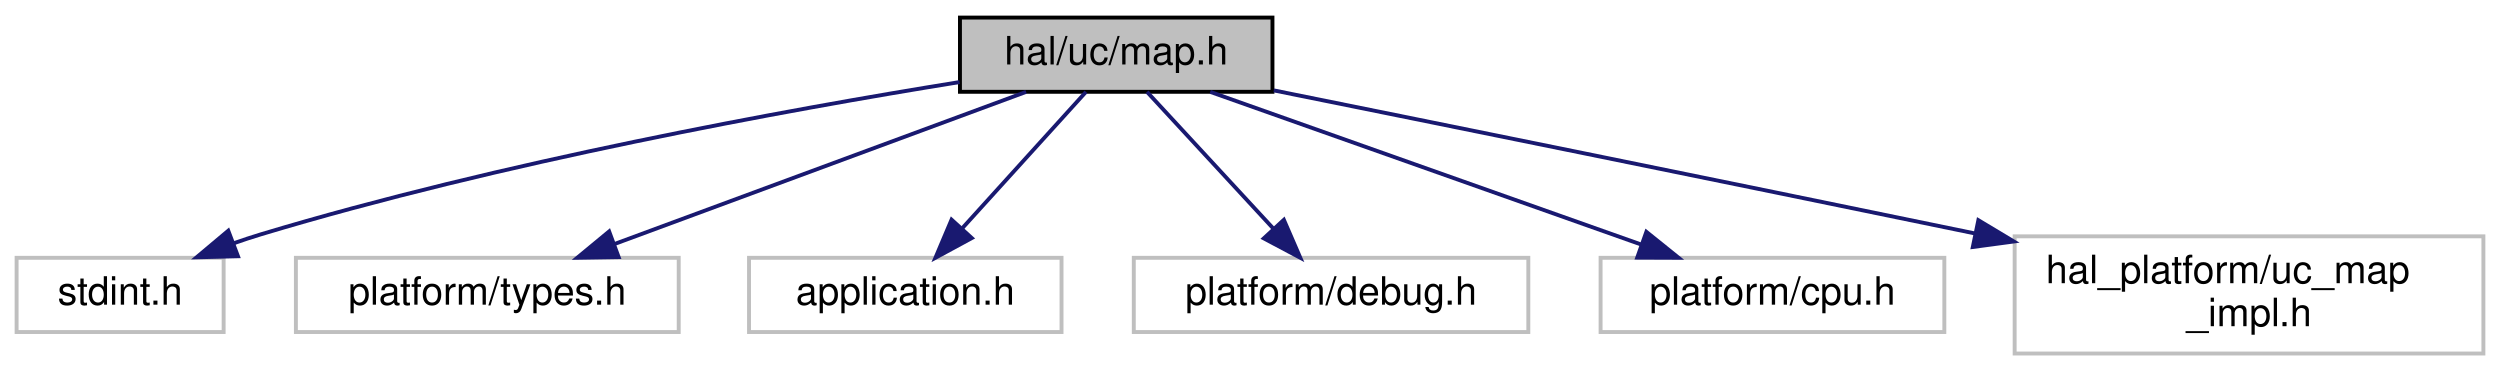
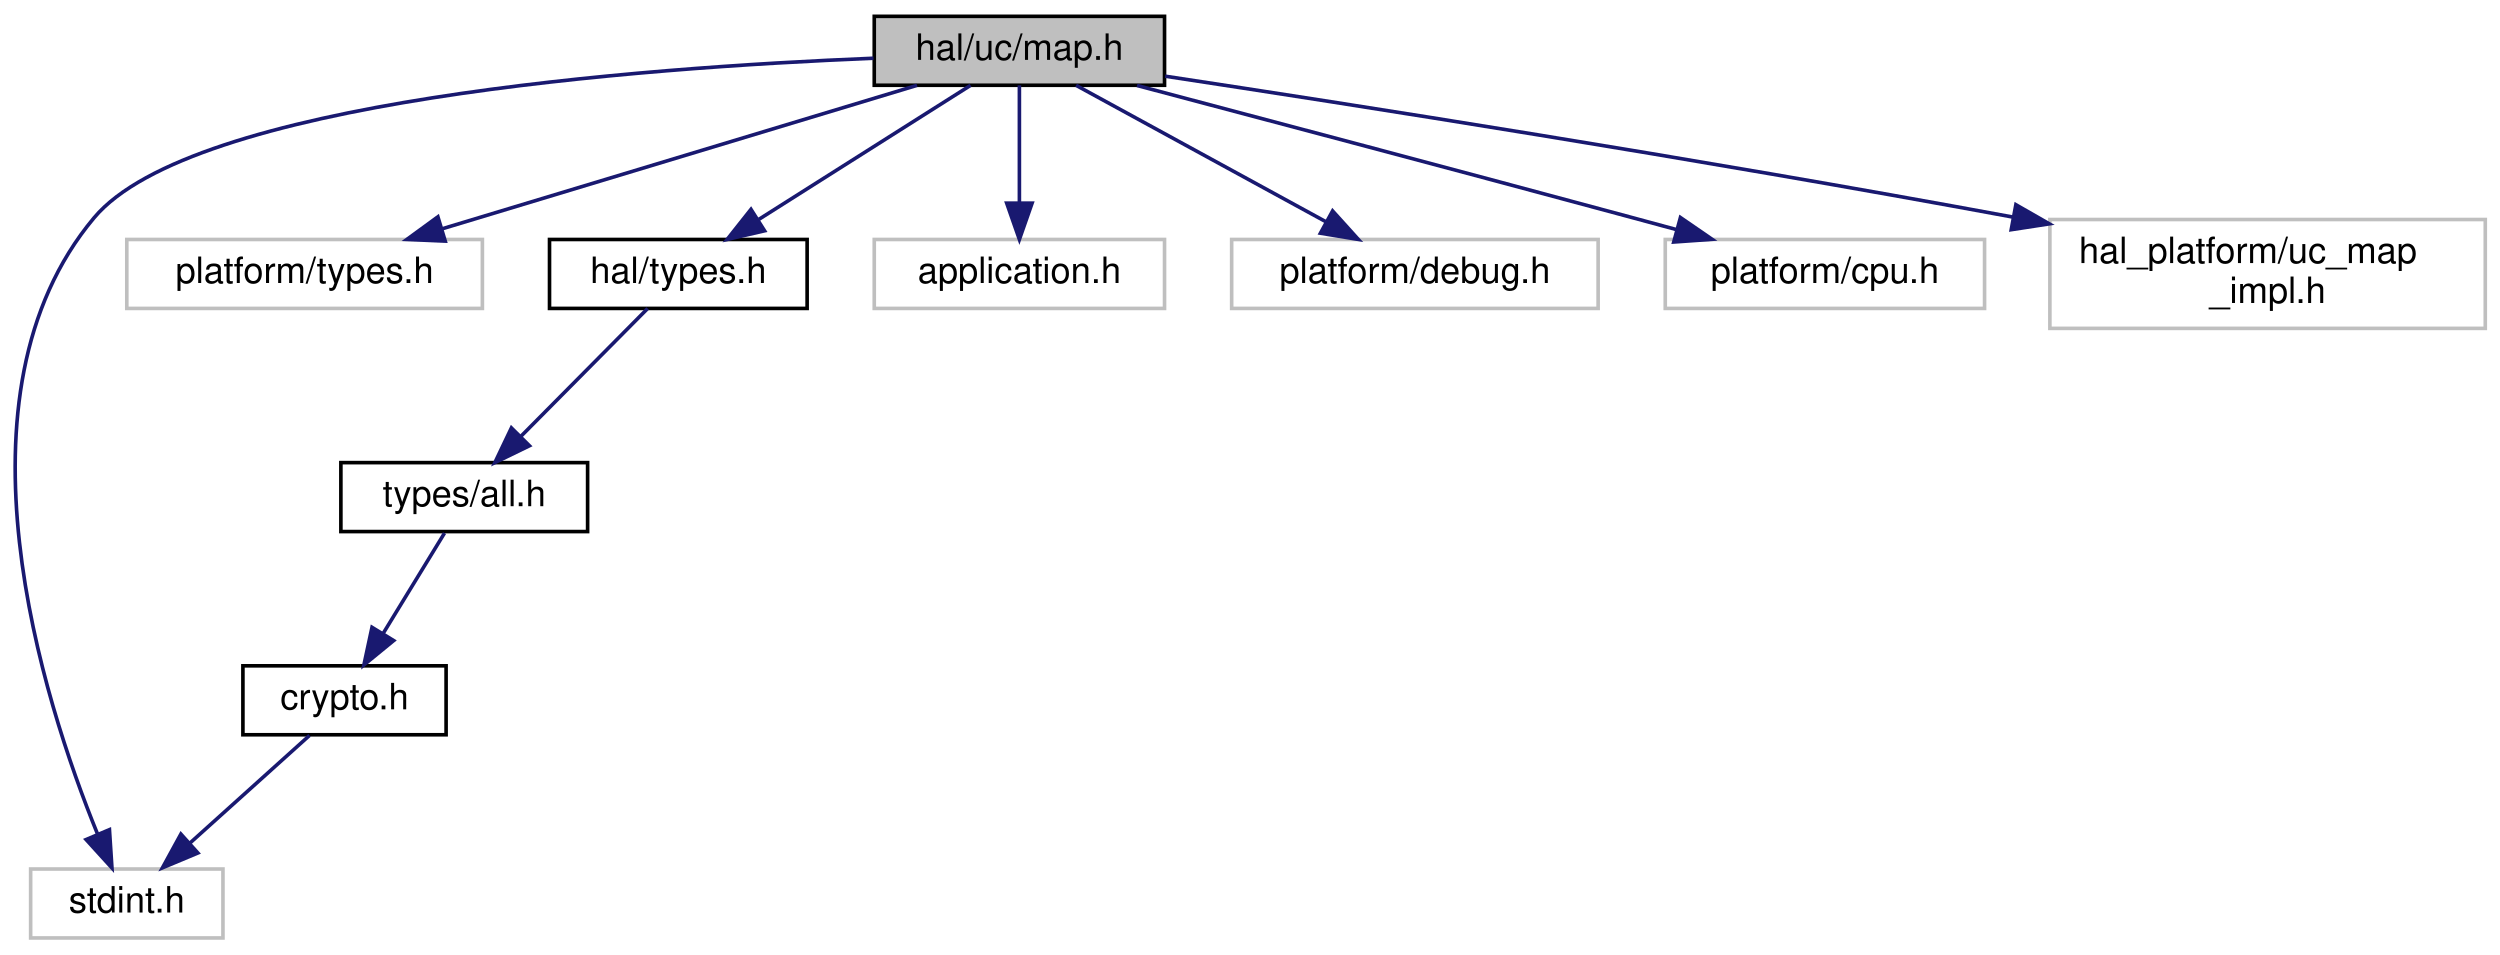
- <svg xmlns="http://www.w3.org/2000/svg" xmlns:xlink="http://www.w3.org/1999/xlink" width="640pt" height="95pt" viewBox="0.00 0.00 639.50 95.00">
-   <g id="graph0" class="graph" transform="scale(1 1) rotate(0) translate(4 91)">
+ <svg xmlns="http://www.w3.org/2000/svg" xmlns:xlink="http://www.w3.org/1999/xlink" width="689pt" height="263pt" viewBox="0.00 0.00 688.89 263.00">
+   <g id="graph0" class="graph" transform="scale(1 1) rotate(0) translate(4 259)">
    <g id="node1" class="node">
      <g id="a_node1">
        <a xlink:title="HAL for uC Peripheral Map.">
-           <polygon fill="#bfbfbf" stroke="black" points="241.5,-67.5 241.5,-86.5 321.5,-86.5 321.5,-67.5 241.5,-67.5" />
-           <text text-anchor="middle" x="281.5" y="-74.5" font-family="Helvetica,sans-Serif" font-size="10.00">hal/uc/map.h</text>
+           <polygon fill="#bfbfbf" stroke="black" points="236.89,-235.5 236.89,-254.5 316.89,-254.5 316.89,-235.5 236.89,-235.5" />
+           <text text-anchor="middle" x="276.89" y="-242.5" font-family="Helvetica,sans-Serif" font-size="10.00">hal/uc/map.h</text>
        </a>
      </g>
    </g>
    <g id="node2" class="node">
      <g id="a_node2">
        <a xlink:title=" ">
-           <polygon fill="none" stroke="#bfbfbf" points="0,-6 0,-25 53,-25 53,-6 0,-6" />
-           <text text-anchor="middle" x="26.5" y="-13" font-family="Helvetica,sans-Serif" font-size="10.00">stdint.h</text>
+           <polygon fill="none" stroke="#bfbfbf" points="4.39,-0.5 4.39,-19.5 57.39,-19.5 57.39,-0.5 4.39,-0.5" />
+           <text text-anchor="middle" x="30.89" y="-7.5" font-family="Helvetica,sans-Serif" font-size="10.00">stdint.h</text>
        </a>
      </g>
    </g>
    <g id="edge1" class="edge">
-       <path fill="none" stroke="midnightblue" d="M241.4,-69.99C197.07,-62.84 123.82,-49.48 62.5,-31 60.21,-30.31 57.87,-29.53 55.53,-28.71" />
-       <polygon fill="midnightblue" stroke="midnightblue" points="56.67,-25.4 46.08,-25.13 54.19,-31.94 56.67,-25.4" />
+       <path fill="none" stroke="midnightblue" d="M236.67,-242.95C171.86,-240.32 48.84,-231.11 21.89,-199 -19.2,-150.01 7.79,-66.07 22.79,-29.23" />
+       <polygon fill="midnightblue" stroke="midnightblue" points="26.11,-30.35 26.8,-19.78 19.67,-27.62 26.11,-30.35" />
    </g>
    <g id="node3" class="node">
      <g id="a_node3">
        <a xlink:title=" ">
-           <polygon fill="none" stroke="#bfbfbf" points="71.5,-6 71.5,-25 169.5,-25 169.5,-6 71.5,-6" />
-           <text text-anchor="middle" x="120.5" y="-13" font-family="Helvetica,sans-Serif" font-size="10.00">platform/types.h</text>
+           <polygon fill="none" stroke="#bfbfbf" points="30.89,-174 30.89,-193 128.89,-193 128.89,-174 30.89,-174" />
+           <text text-anchor="middle" x="79.89" y="-181" font-family="Helvetica,sans-Serif" font-size="10.00">platform/types.h</text>
        </a>
      </g>
    </g>
    <g id="edge2" class="edge">
-       <path fill="none" stroke="midnightblue" d="M258.43,-67.48C230.82,-57.27 184.38,-40.11 153.1,-28.55" />
-       <polygon fill="midnightblue" stroke="midnightblue" points="154.12,-25.19 143.52,-25.01 151.69,-31.76 154.12,-25.19" />
+       <path fill="none" stroke="midnightblue" d="M248.67,-235.48C214.29,-225.09 156.08,-207.51 117.82,-195.95" />
+       <polygon fill="midnightblue" stroke="midnightblue" points="118.65,-192.55 108.07,-193.01 116.63,-199.25 118.65,-192.55" />
    </g>
    <g id="node4" class="node">
      <g id="a_node4">
-         <a xlink:title=" ">
-           <polygon fill="none" stroke="#bfbfbf" points="187.5,-6 187.5,-25 267.5,-25 267.5,-6 187.5,-6" />
-           <text text-anchor="middle" x="227.5" y="-13" font-family="Helvetica,sans-Serif" font-size="10.00">application.h</text>
+         <a xlink:href="types_8h_source.html" target="_top" xlink:title=" ">
+           <polygon fill="none" stroke="black" points="147.39,-174 147.39,-193 218.39,-193 218.39,-174 147.39,-174" />
+           <text text-anchor="middle" x="182.89" y="-181" font-family="Helvetica,sans-Serif" font-size="10.00">hal/types.h</text>
        </a>
      </g>
    </g>
    <g id="edge3" class="edge">
-       <path fill="none" stroke="midnightblue" d="M273.76,-67.48C265.5,-58.37 252.22,-43.74 242.01,-32.48" />
-       <polygon fill="midnightblue" stroke="midnightblue" points="244.53,-30.06 235.22,-25.01 239.35,-34.77 244.53,-30.06" />
+       <path fill="none" stroke="midnightblue" d="M263.43,-235.48C248.21,-225.84 223.21,-210.02 205.09,-198.55" />
+       <polygon fill="midnightblue" stroke="midnightblue" points="206.66,-195.4 196.34,-193.01 202.92,-201.31 206.66,-195.4" />
+     </g>
+     <g id="node7" class="node">
+       <g id="a_node7">
+         <a xlink:title=" ">
+           <polygon fill="none" stroke="#bfbfbf" points="236.89,-174 236.89,-193 316.89,-193 316.89,-174 236.89,-174" />
+           <text text-anchor="middle" x="276.89" y="-181" font-family="Helvetica,sans-Serif" font-size="10.00">application.h</text>
+         </a>
+       </g>
+     </g>
+     <g id="edge7" class="edge">
+       <path fill="none" stroke="midnightblue" d="M276.89,-235.48C276.89,-227.08 276.89,-213.98 276.89,-203.16" />
+       <polygon fill="midnightblue" stroke="midnightblue" points="280.39,-203.01 276.89,-193.01 273.39,-203.01 280.39,-203.01" />
+     </g>
+     <g id="node8" class="node">
+       <g id="a_node8">
+         <a xlink:title=" ">
+           <polygon fill="none" stroke="#bfbfbf" points="335.39,-174 335.39,-193 436.39,-193 436.39,-174 335.39,-174" />
+           <text text-anchor="middle" x="385.89" y="-181" font-family="Helvetica,sans-Serif" font-size="10.00">platform/debug.h</text>
+         </a>
+       </g>
+     </g>
+     <g id="edge8" class="edge">
+       <path fill="none" stroke="midnightblue" d="M292.51,-235.48C310.48,-225.67 340.22,-209.43 361.3,-197.92" />
+       <polygon fill="midnightblue" stroke="midnightblue" points="363.21,-200.87 370.31,-193.01 359.85,-194.73 363.21,-200.87" />
+     </g>
+     <g id="node9" class="node">
+       <g id="a_node9">
+         <a xlink:title=" ">
+           <polygon fill="none" stroke="#bfbfbf" points="454.89,-174 454.89,-193 542.89,-193 542.89,-174 454.89,-174" />
+           <text text-anchor="middle" x="498.89" y="-181" font-family="Helvetica,sans-Serif" font-size="10.00">platform/cpu.h</text>
+         </a>
+       </g>
+     </g>
+     <g id="edge9" class="edge">
+       <path fill="none" stroke="midnightblue" d="M309.31,-235.44C343.34,-226.43 398.41,-211.82 445.89,-199 449.77,-197.95 453.81,-196.86 457.85,-195.76" />
+       <polygon fill="midnightblue" stroke="midnightblue" points="459.07,-199.05 467.8,-193.05 457.23,-192.3 459.07,-199.05" />
+     </g>
+     <g id="node10" class="node">
+       <g id="a_node10">
+         <a xlink:title=" ">
+           <polygon fill="none" stroke="#bfbfbf" points="560.89,-168.5 560.89,-198.5 680.89,-198.5 680.89,-168.5 560.89,-168.5" />
+           <text text-anchor="start" x="568.89" y="-186.5" font-family="Helvetica,sans-Serif" font-size="10.00">hal_platform/uc_map</text>
+           <text text-anchor="middle" x="620.89" y="-175.5" font-family="Helvetica,sans-Serif" font-size="10.00">_impl.h</text>
+         </a>
+       </g>
+     </g>
+     <g id="edge10" class="edge">
+       <path fill="none" stroke="midnightblue" d="M317.07,-238C368.78,-230.16 461.65,-215.64 550.72,-199.17" />
+       <polygon fill="midnightblue" stroke="midnightblue" points="551.52,-202.58 560.72,-197.31 550.24,-195.7 551.52,-202.58" />
    </g>
    <g id="node5" class="node">
      <g id="a_node5">
-         <a xlink:title=" ">
-           <polygon fill="none" stroke="#bfbfbf" points="286,-6 286,-25 387,-25 387,-6 286,-6" />
-           <text text-anchor="middle" x="336.5" y="-13" font-family="Helvetica,sans-Serif" font-size="10.00">platform/debug.h</text>
+         <a xlink:href="types_2all_8h_source.html" target="_top" xlink:title=" ">
+           <polygon fill="none" stroke="black" points="89.89,-112.5 89.89,-131.5 157.89,-131.5 157.89,-112.5 89.89,-112.5" />
+           <text text-anchor="middle" x="123.89" y="-119.5" font-family="Helvetica,sans-Serif" font-size="10.00">types/all.h</text>
        </a>
      </g>
    </g>
    <g id="edge4" class="edge">
-       <path fill="none" stroke="midnightblue" d="M289.38,-67.48C297.79,-58.37 311.32,-43.74 321.73,-32.48" />
-       <polygon fill="midnightblue" stroke="midnightblue" points="324.42,-34.73 328.63,-25.01 319.28,-29.98 324.42,-34.73" />
+       <path fill="none" stroke="midnightblue" d="M174.44,-173.98C165.33,-164.78 150.62,-149.96 139.42,-138.66" />
+       <polygon fill="midnightblue" stroke="midnightblue" points="141.86,-136.15 132.33,-131.51 136.89,-141.07 141.86,-136.15" />
    </g>
    <g id="node6" class="node">
      <g id="a_node6">
-         <a xlink:title=" ">
-           <polygon fill="none" stroke="#bfbfbf" points="405.5,-6 405.5,-25 493.5,-25 493.5,-6 405.5,-6" />
-           <text text-anchor="middle" x="449.5" y="-13" font-family="Helvetica,sans-Serif" font-size="10.00">platform/cpu.h</text>
+         <a xlink:href="types_2crypto_8h_source.html" target="_top" xlink:title=" ">
+           <polygon fill="none" stroke="black" points="62.89,-56.5 62.89,-75.5 118.89,-75.5 118.89,-56.5 62.89,-56.5" />
+           <text text-anchor="middle" x="90.89" y="-63.5" font-family="Helvetica,sans-Serif" font-size="10.00">crypto.h</text>
        </a>
      </g>
    </g>
    <g id="edge5" class="edge">
-       <path fill="none" stroke="midnightblue" d="M305.57,-67.48C334.51,-57.22 383.26,-39.96 415.9,-28.4" />
-       <polygon fill="midnightblue" stroke="midnightblue" points="417.22,-31.65 425.47,-25.01 414.88,-25.05 417.22,-31.65" />
-     </g>
-     <g id="node7" class="node">
-       <g id="a_node7">
-         <a xlink:title=" ">
-           <polygon fill="none" stroke="#bfbfbf" points="511.5,-0.5 511.5,-30.5 631.5,-30.5 631.5,-0.5 511.5,-0.5" />
-           <text text-anchor="start" x="519.5" y="-18.5" font-family="Helvetica,sans-Serif" font-size="10.00">hal_platform/uc_map</text>
-           <text text-anchor="middle" x="571.5" y="-7.5" font-family="Helvetica,sans-Serif" font-size="10.00">_impl.h</text>
-         </a>
-       </g>
+       <path fill="none" stroke="midnightblue" d="M118.45,-112.08C113.88,-104.61 107.23,-93.72 101.6,-84.52" />
+       <polygon fill="midnightblue" stroke="midnightblue" points="104.44,-82.46 96.24,-75.75 98.47,-86.11 104.44,-82.46" />
    </g>
    <g id="edge6" class="edge">
-       <path fill="none" stroke="midnightblue" d="M321.84,-67.86C364.08,-59.33 432.62,-45.43 501.18,-31.27" />
-       <polygon fill="midnightblue" stroke="midnightblue" points="502.21,-34.63 511.29,-29.18 500.79,-27.77 502.21,-34.63" />
+       <path fill="none" stroke="midnightblue" d="M81.25,-56.32C72.39,-48.34 59.02,-36.31 48.29,-26.65" />
+       <polygon fill="midnightblue" stroke="midnightblue" points="50.48,-23.92 40.71,-19.83 45.8,-29.13 50.48,-23.92" />
    </g>
  </g>
</svg>
